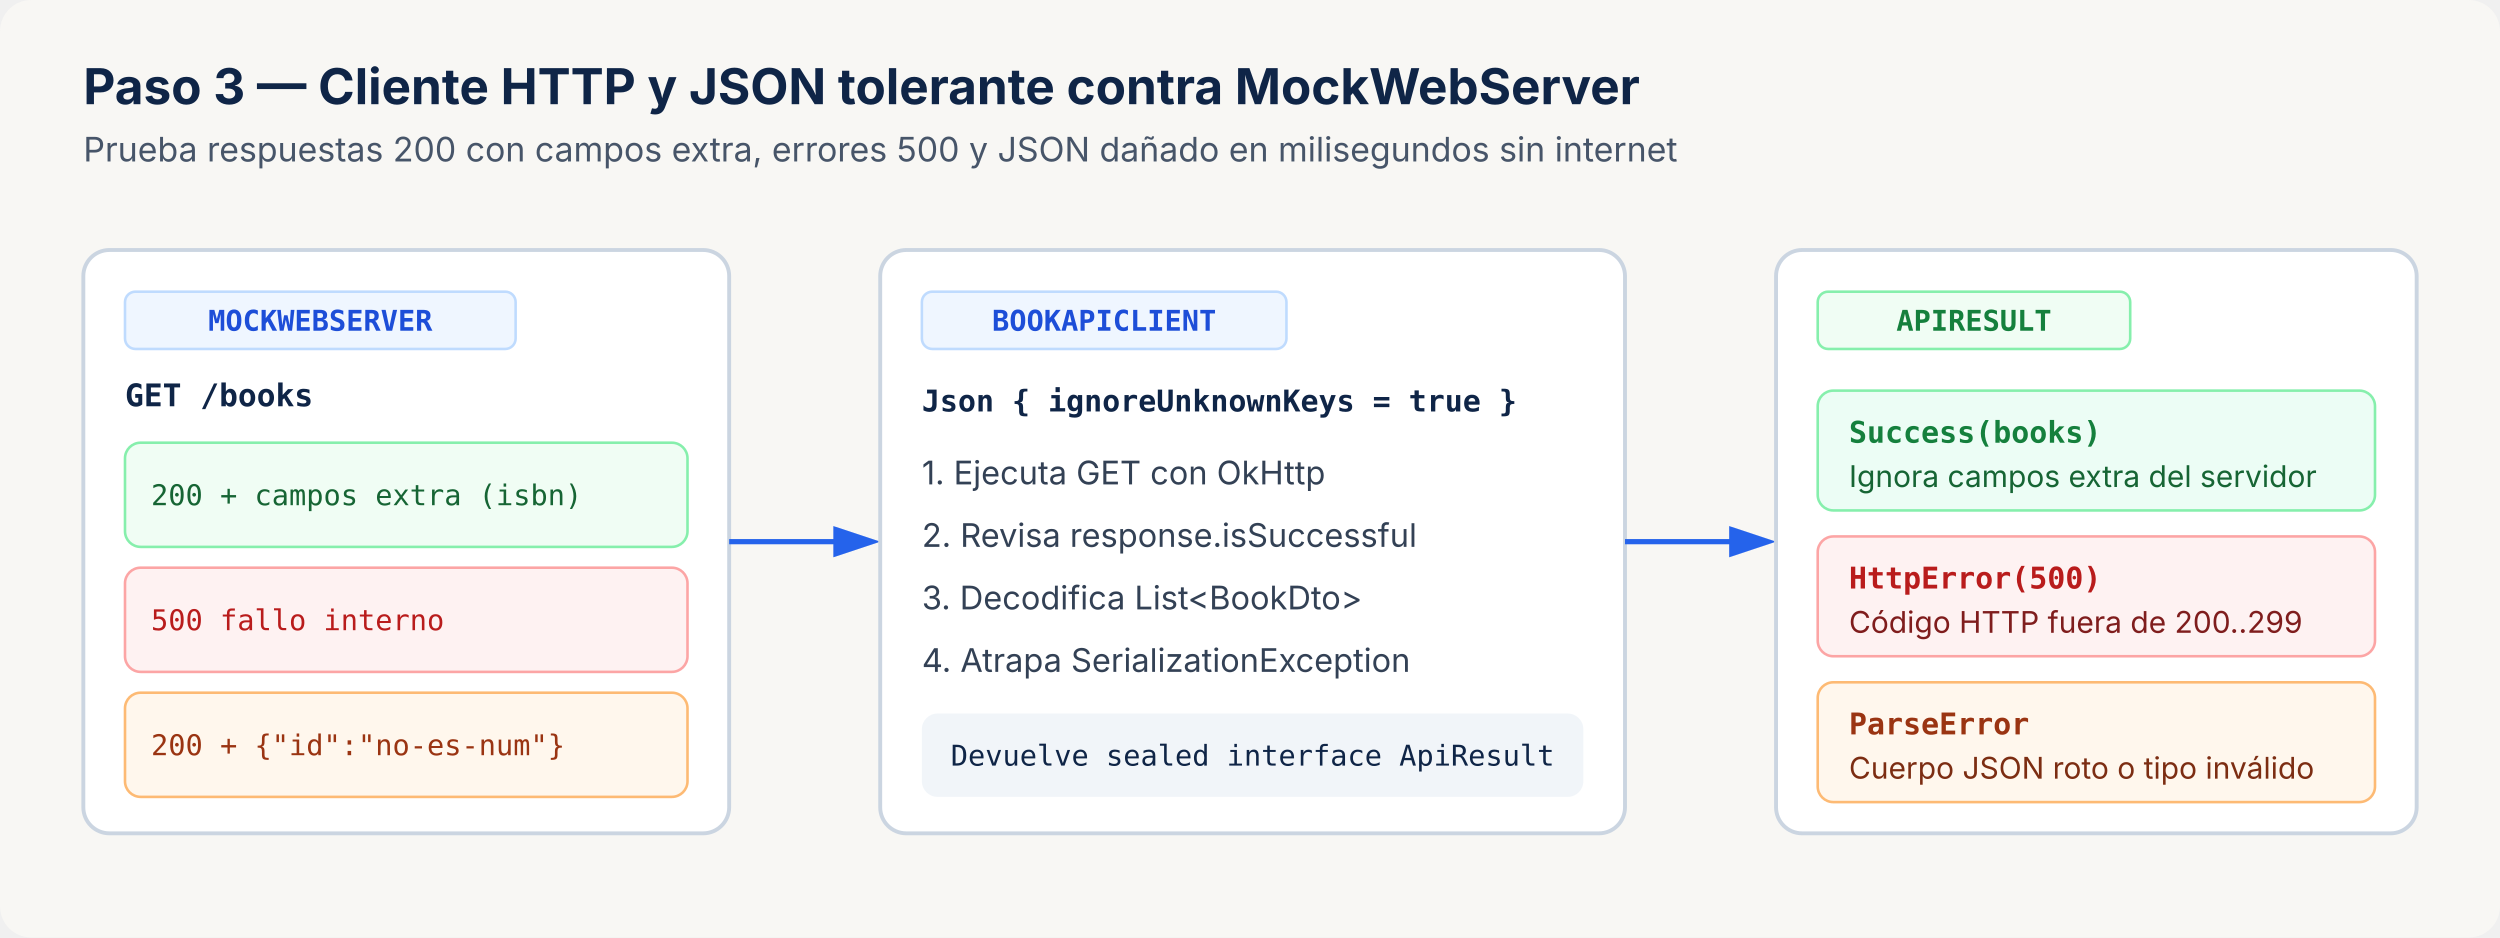
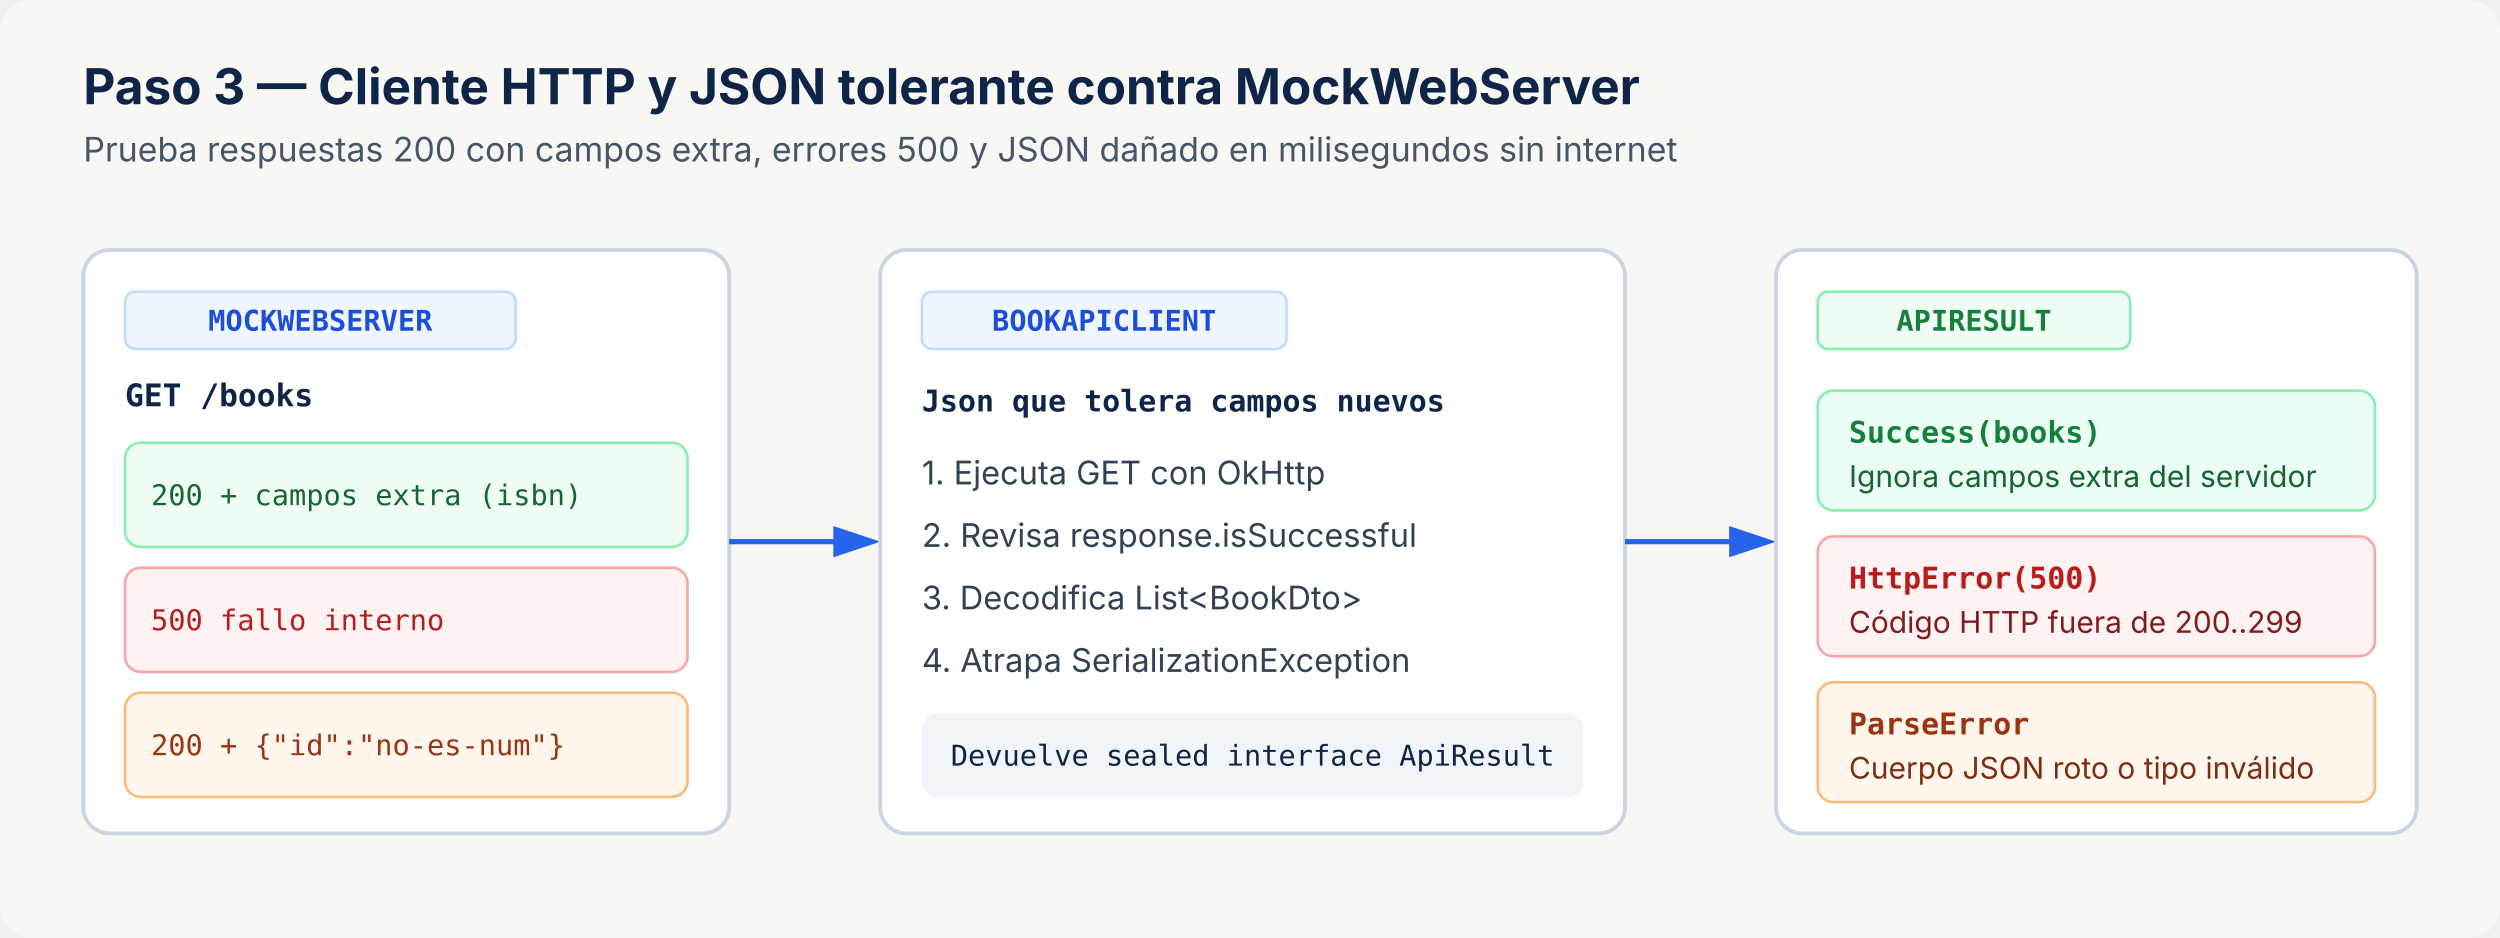
<svg xmlns="http://www.w3.org/2000/svg" viewBox="0 0 960 360" role="img" aria-labelledby="hj-title hj-desc">
  <defs>
    <marker id="arr-hj" markerWidth="9" markerHeight="6" refX="7" refY="3" orient="auto">
      <polygon points="0 0, 9 3, 0 6" fill="#2563EB" />
    </marker>
  </defs>
  <rect width="960" height="360" rx="12" fill="#F8F7F4" />
  <text x="32" y="40" fill="#0F2547" font-family="system-ui, -apple-system, 'Segoe UI', sans-serif" font-size="19" font-weight="700">Paso 3 — Cliente HTTP y JSON tolerante contra MockWebServer</text>
  <text x="32" y="62" fill="#475569" font-family="system-ui, -apple-system, 'Segoe UI', sans-serif" font-size="13">Prueba respuestas 200 con campos extra, errores 500 y JSON dañado en milisegundos sin internet</text>
  <rect x="32" y="96" width="248" height="224" rx="10" fill="#FFFFFF" stroke="#CBD5E1" stroke-width="1.5" />
  <rect x="48" y="112" width="150" height="22" rx="4" fill="#EFF6FF" stroke="#BFDBFE" stroke-width="1" />
  <text x="123" y="127" fill="#1D4ED8" font-family="ui-monospace, SFMono-Regular, monospace" font-size="11" font-weight="700" text-anchor="middle">MOCKWEBSERVER</text>
  <text x="48" y="156" fill="#0F2547" font-family="ui-monospace, SFMono-Regular, monospace" font-size="12" font-weight="600">GET /books</text>
  <rect x="48" y="170" width="216" height="40" rx="6" fill="#F0FDF4" stroke="#86EFAC" stroke-width="1" />
  <text x="58" y="194" fill="#166534" font-family="ui-monospace, SFMono-Regular, monospace" font-size="11">200 + campos extra (isbn)</text>
  <rect x="48" y="218" width="216" height="40" rx="6" fill="#FEF2F2" stroke="#FCA5A5" stroke-width="1" />
  <text x="58" y="242" fill="#B91C1C" font-family="ui-monospace, SFMono-Regular, monospace" font-size="11">500 fallo interno</text>
  <rect x="48" y="266" width="216" height="40" rx="6" fill="#FFF7ED" stroke="#FDBA74" stroke-width="1" />
  <text x="58" y="290" fill="#9A3412" font-family="ui-monospace, SFMono-Regular, monospace" font-size="11">200 + {"id":"no-es-num"}</text>
  <line x1="280" y1="208" x2="334" y2="208" stroke="#2563EB" stroke-width="2" marker-end="url(#arr-hj)" />
  <rect x="338" y="96" width="286" height="224" rx="10" fill="#FFFFFF" stroke="#CBD5E1" stroke-width="1.5" />
  <rect x="354" y="112" width="140" height="22" rx="4" fill="#EFF6FF" stroke="#BFDBFE" stroke-width="1" />
  <text x="424" y="127" fill="#1D4ED8" font-family="ui-monospace, SFMono-Regular, monospace" font-size="11" font-weight="700" text-anchor="middle">BOOKAPICLIENT</text>
-   <text x="354" y="158" fill="#0F2547" font-family="ui-monospace, SFMono-Regular, monospace" font-size="11.5" font-weight="600">Json { ignoreUnknownKeys = true }</text>
+   <text x="354" y="158" fill="#0F2547" font-family="ui-monospace, SFMono-Regular, monospace" font-size="11.5" font-weight="600">Json que tolera campos nuevos</text>
  <text x="354" y="186" fill="#334155" font-family="system-ui, -apple-system, sans-serif" font-size="12.5">1. Ejecuta GET con OkHttp</text>
  <text x="354" y="210" fill="#334155" font-family="system-ui, -apple-system, sans-serif" font-size="12.5">2. Revisa response.isSuccessful</text>
  <text x="354" y="234" fill="#334155" font-family="system-ui, -apple-system, sans-serif" font-size="12.5">3. Decodifica List&lt;BookDto&gt;</text>
  <text x="354" y="258" fill="#334155" font-family="system-ui, -apple-system, sans-serif" font-size="12.5">4. Atrapa SerializationException</text>
  <rect x="354" y="274" width="254" height="32" rx="6" fill="#F1F5F9" />
  <text x="481" y="294" fill="#0F2547" font-family="ui-monospace, SFMono-Regular, monospace" font-size="11" text-anchor="middle">Devuelve sealed interface ApiResult</text>
  <line x1="624" y1="208" x2="678" y2="208" stroke="#2563EB" stroke-width="2" marker-end="url(#arr-hj)" />
  <rect x="682" y="96" width="246" height="224" rx="10" fill="#FFFFFF" stroke="#CBD5E1" stroke-width="1.5" />
  <rect x="698" y="112" width="120" height="22" rx="4" fill="#F0FDF4" stroke="#86EFAC" stroke-width="1" />
  <text x="758" y="127" fill="#15803D" font-family="ui-monospace, SFMono-Regular, monospace" font-size="11" font-weight="700" text-anchor="middle">APIRESULT</text>
  <rect x="698" y="150" width="214" height="46" rx="6" fill="#ECFDF5" stroke="#86EFAC" stroke-width="1" />
  <text x="710" y="170" fill="#15803D" font-family="ui-monospace, SFMono-Regular, monospace" font-size="11.5" font-weight="700">Success(books)</text>
  <text x="710" y="187" fill="#166534" font-family="system-ui, -apple-system, sans-serif" font-size="11.5">Ignora campos extra del servidor</text>
  <rect x="698" y="206" width="214" height="46" rx="6" fill="#FEF2F2" stroke="#FCA5A5" stroke-width="1" />
  <text x="710" y="226" fill="#B91C1C" font-family="ui-monospace, SFMono-Regular, monospace" font-size="11.5" font-weight="700">HttpError(500)</text>
  <text x="710" y="243" fill="#7F1D1D" font-family="system-ui, -apple-system, sans-serif" font-size="11.5">Código HTTP fuera de 200..299</text>
  <rect x="698" y="262" width="214" height="46" rx="6" fill="#FFF7ED" stroke="#FDBA74" stroke-width="1" />
  <text x="710" y="282" fill="#9A3412" font-family="ui-monospace, SFMono-Regular, monospace" font-size="11.5" font-weight="700">ParseError</text>
  <text x="710" y="299" fill="#7C2D12" font-family="system-ui, -apple-system, sans-serif" font-size="11.5">Cuerpo JSON roto o tipo inválido</text>
</svg>
